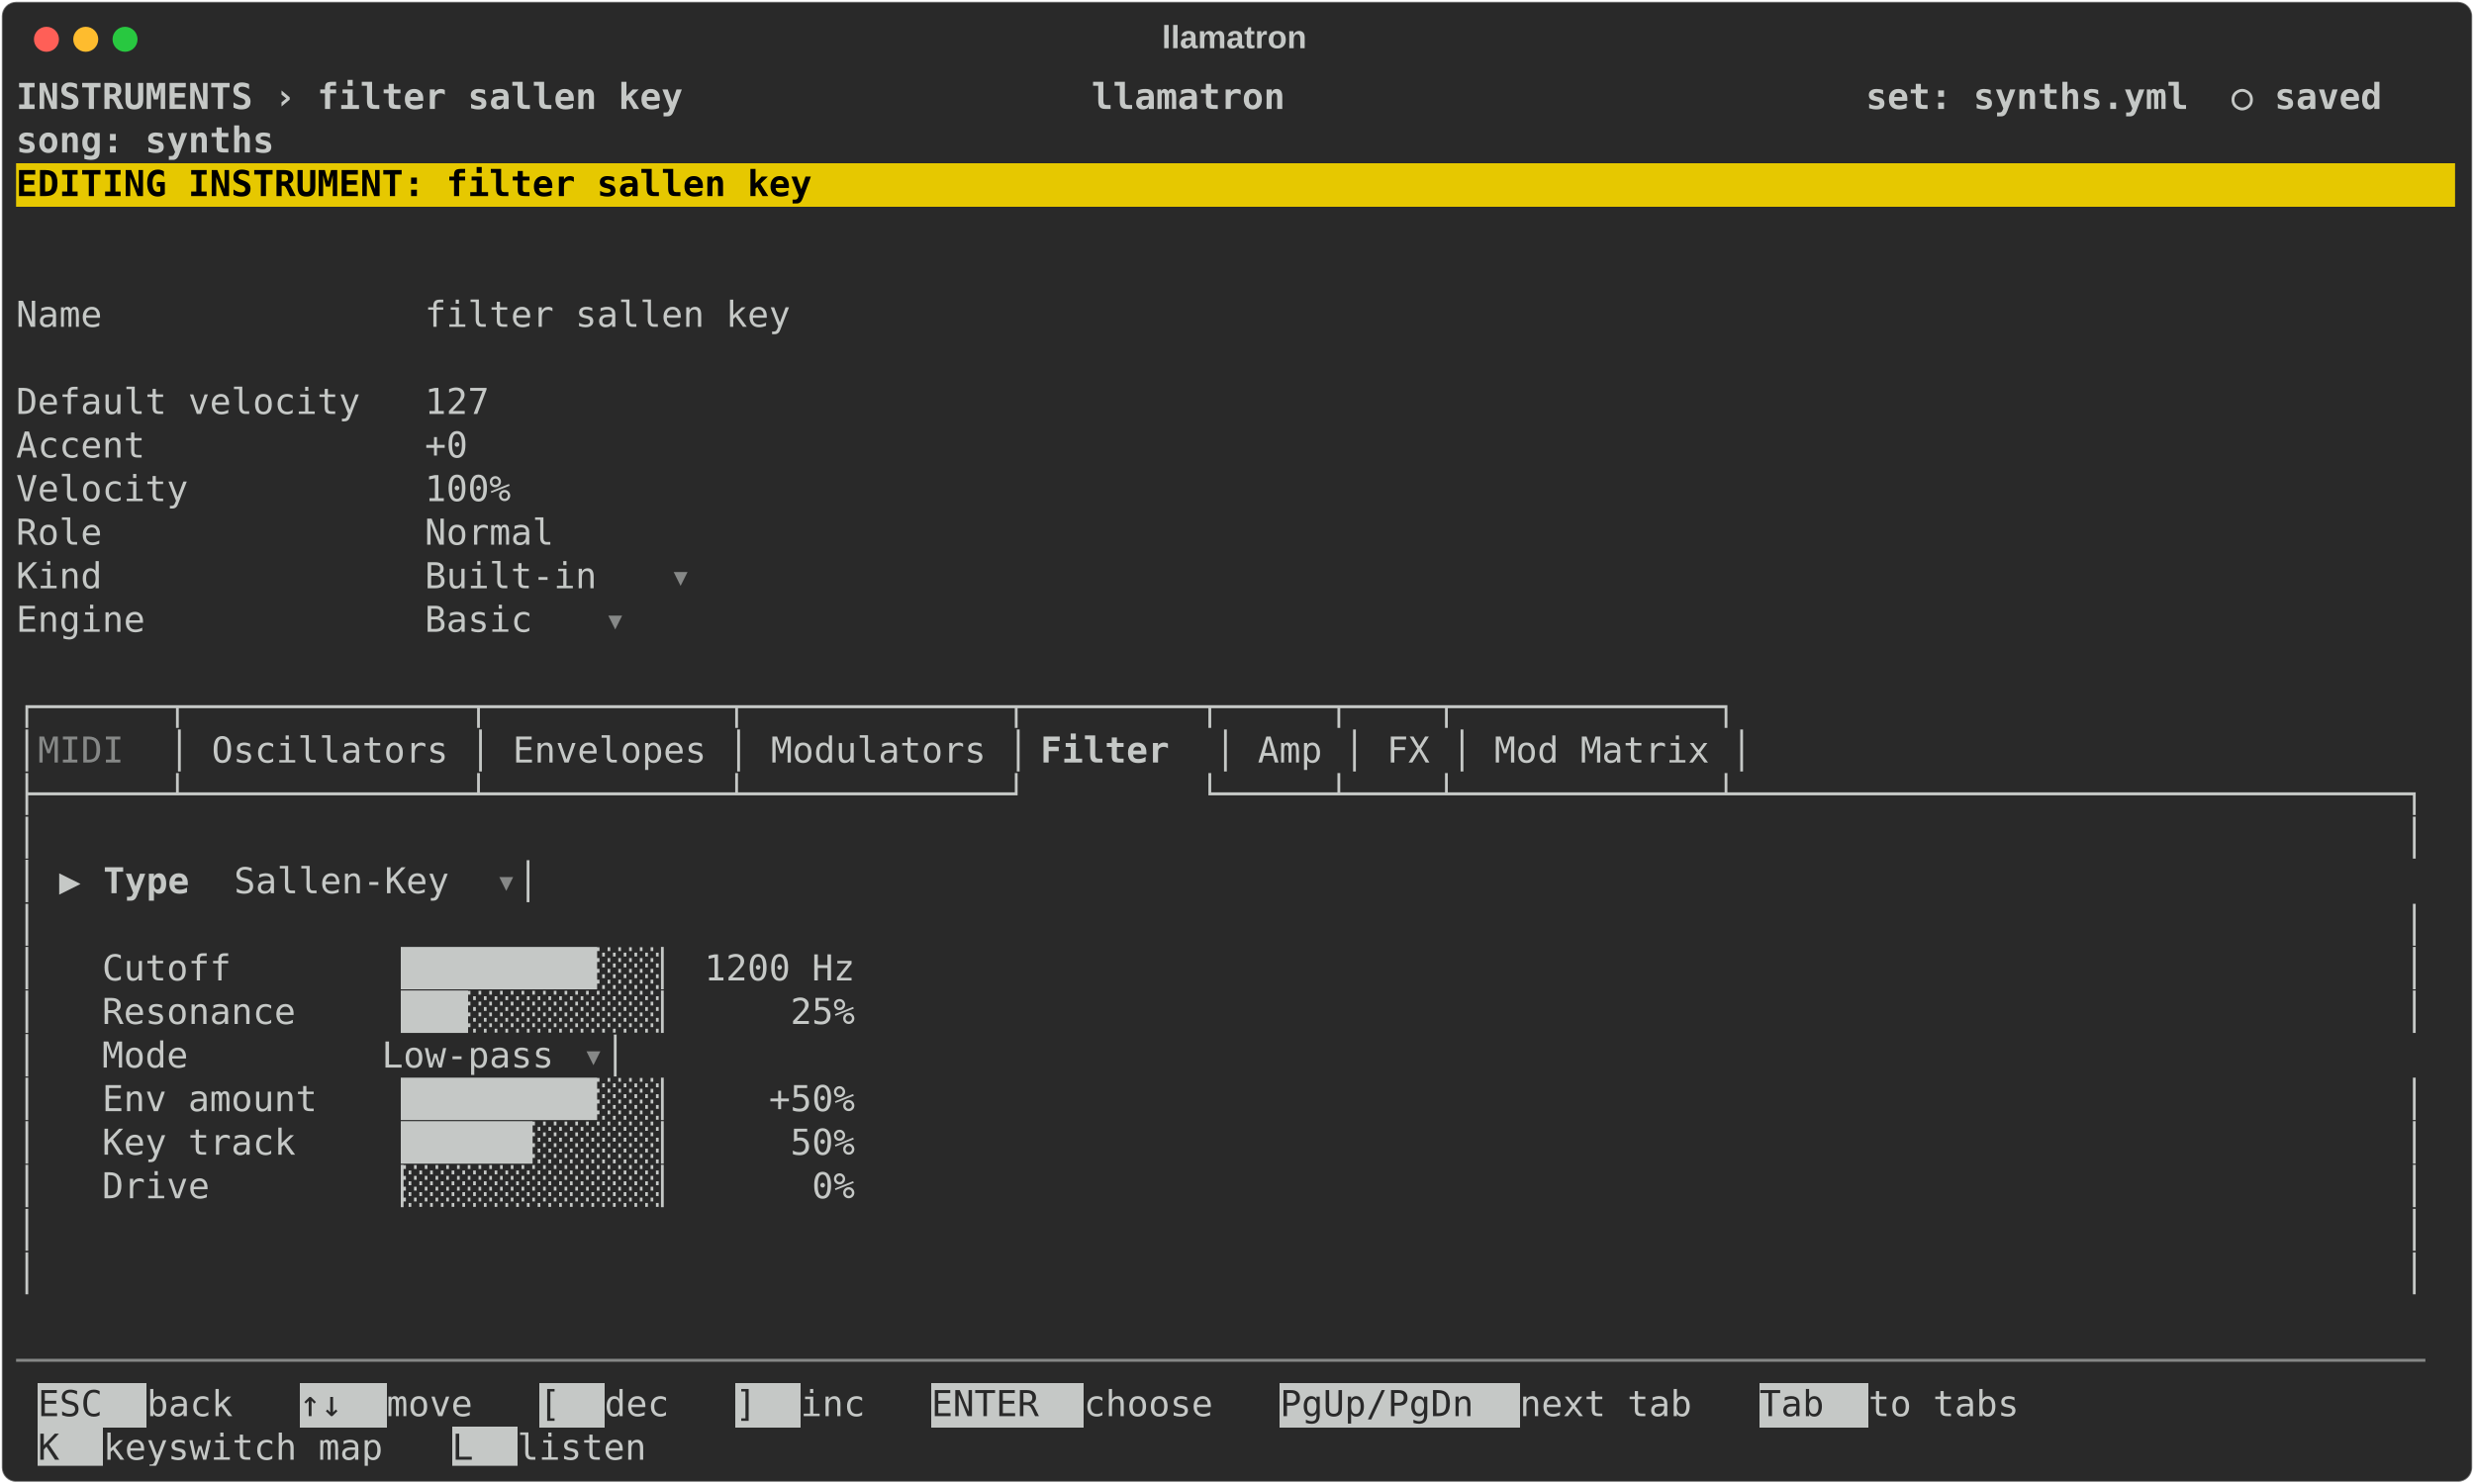
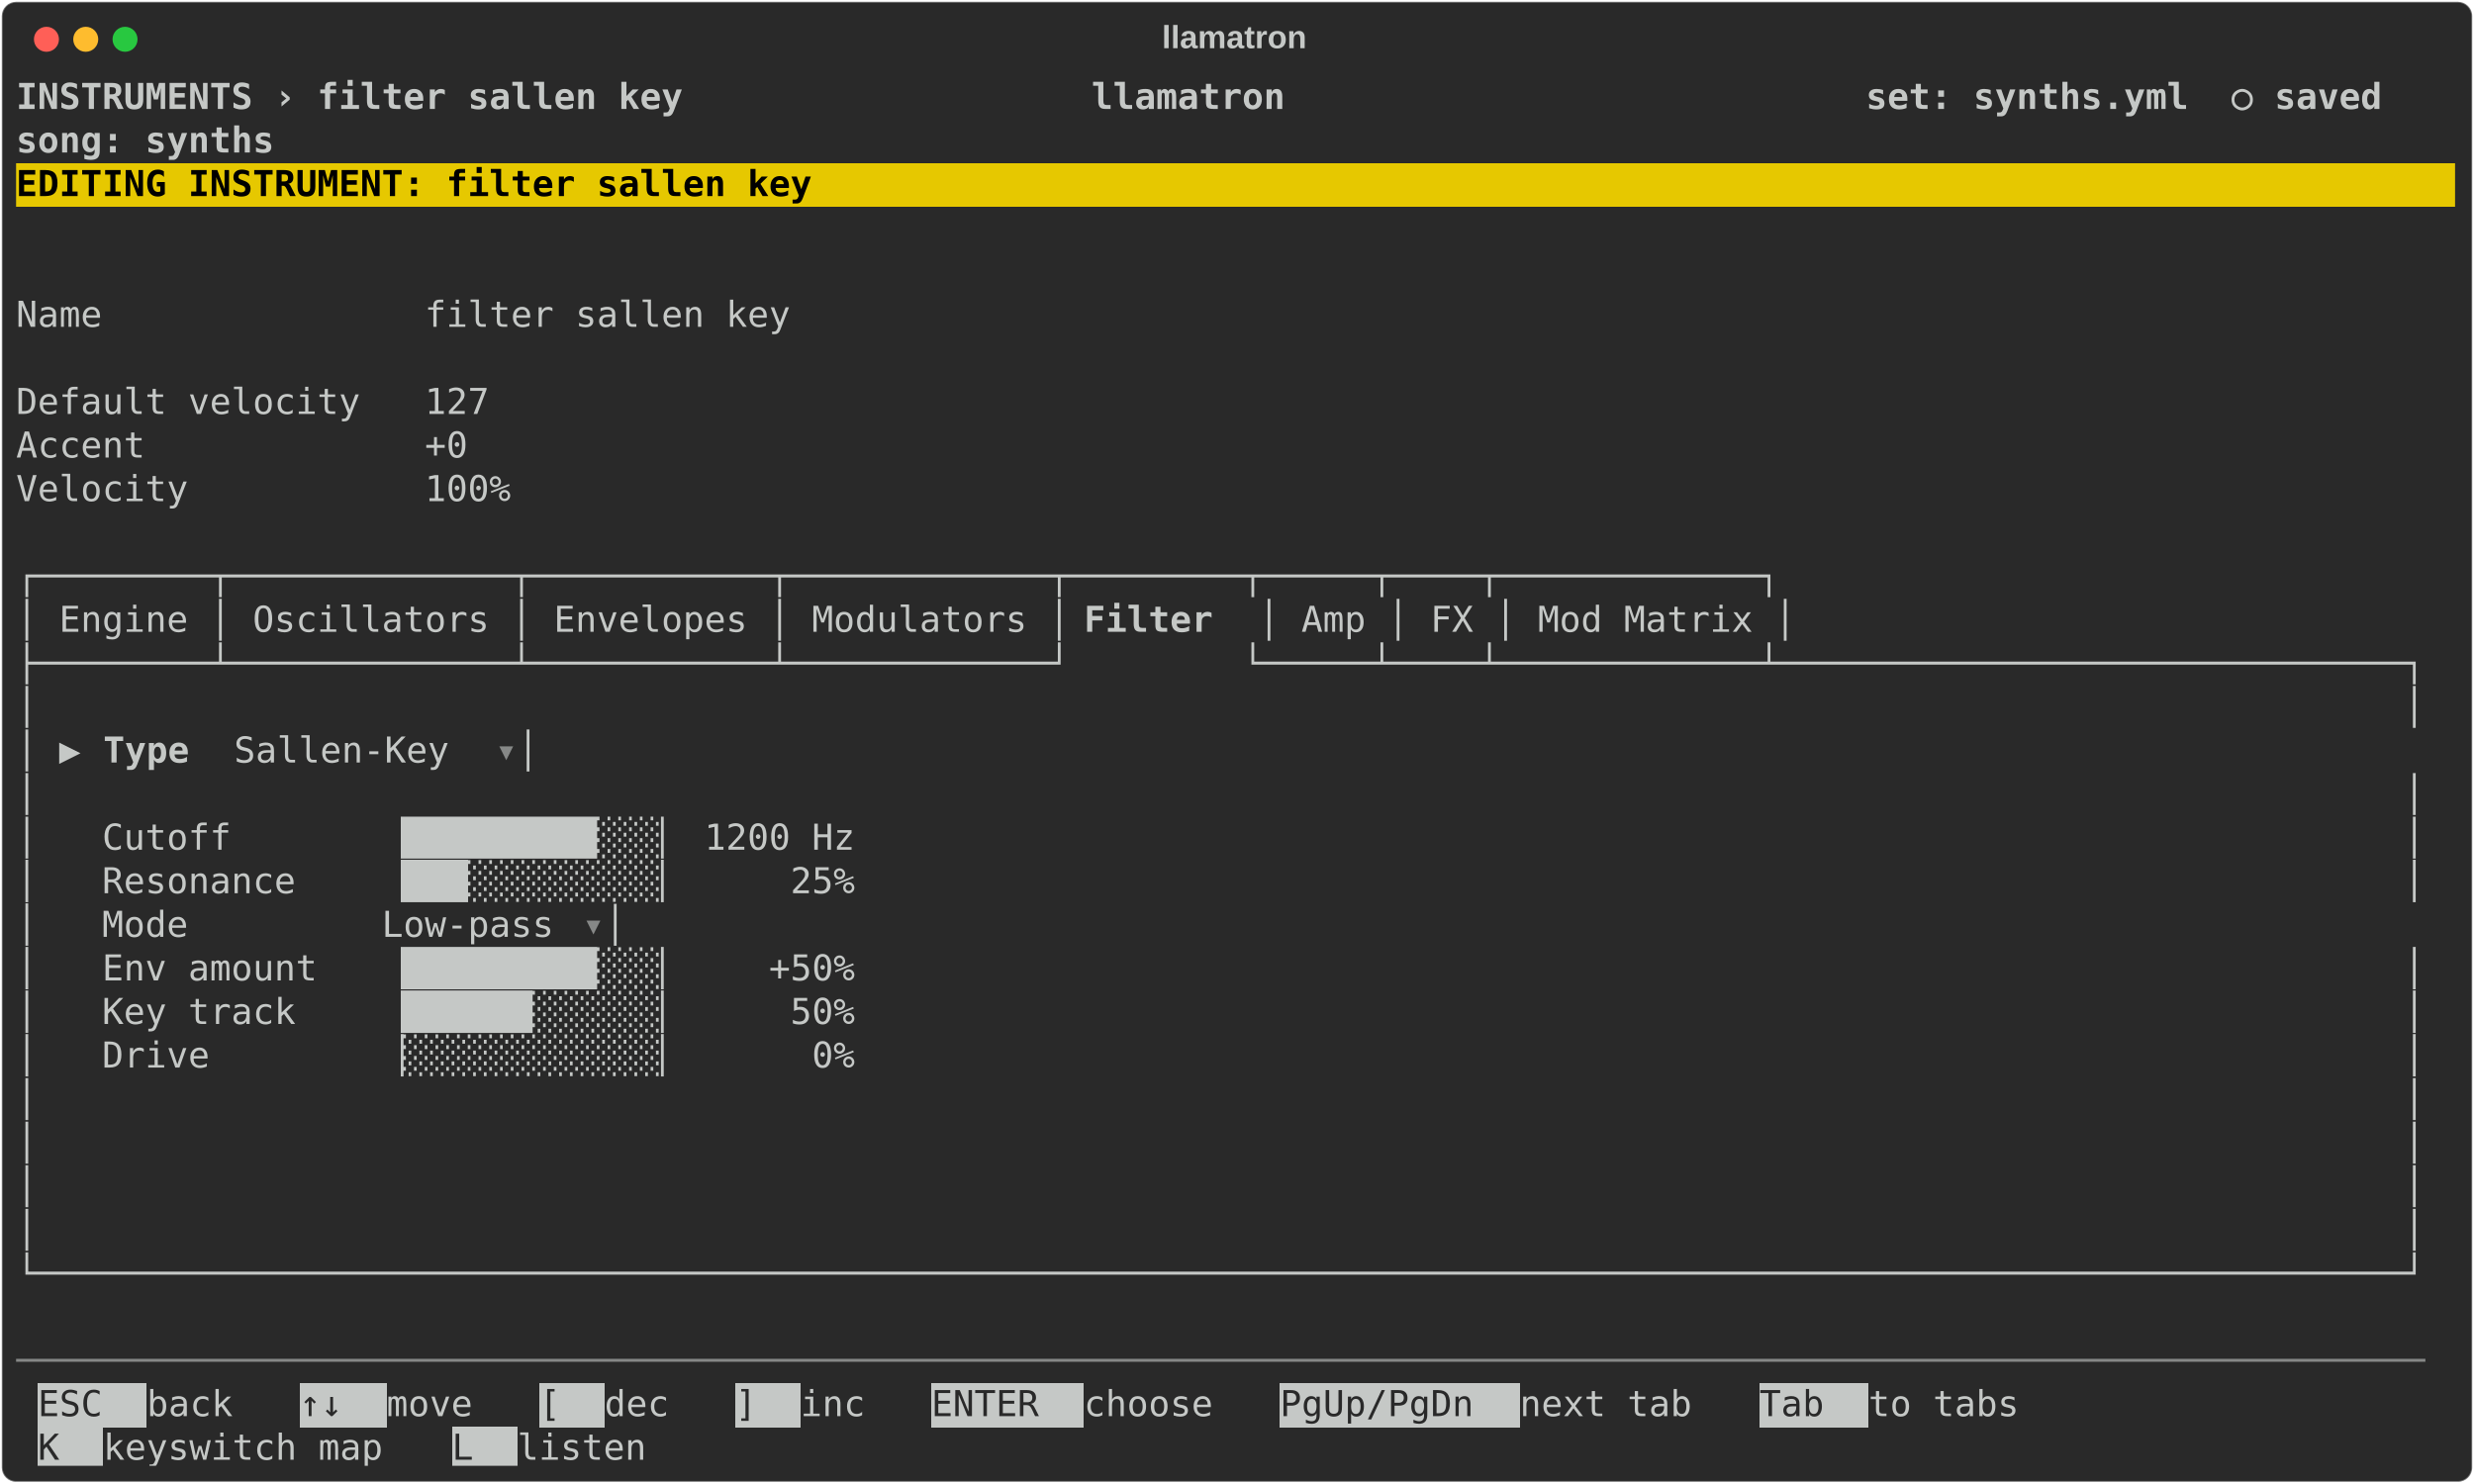
<svg xmlns="http://www.w3.org/2000/svg" class="rich-terminal" viewBox="0 0 1385 830.8">
  <style>

    @font-face {
        font-family: "Fira Code";
        src: local("FiraCode-Regular"),
                url("https://cdnjs.cloudflare.com/ajax/libs/firacode/6.2.0/woff2/FiraCode-Regular.woff2") format("woff2"),
                url("https://cdnjs.cloudflare.com/ajax/libs/firacode/6.2.0/woff/FiraCode-Regular.woff") format("woff");
        font-style: normal;
        font-weight: 400;
    }
    @font-face {
        font-family: "Fira Code";
        src: local("FiraCode-Bold"),
                url("https://cdnjs.cloudflare.com/ajax/libs/firacode/6.2.0/woff2/FiraCode-Bold.woff2") format("woff2"),
                url("https://cdnjs.cloudflare.com/ajax/libs/firacode/6.2.0/woff/FiraCode-Bold.woff") format("woff");
        font-style: bold;
        font-weight: 700;
    }

    .terminal-filter_sallen_key-matrix {
        font-family: Fira Code, monospace;
        font-size: 20px;
        line-height: 24.4px;
        font-variant-east-asian: full-width;
    }

    .terminal-filter_sallen_key-title {
        font-size: 18px;
        font-weight: bold;
        font-family: arial;
    }

    .terminal-filter_sallen_key-r1 { fill: #c5c8c6;font-weight: bold }
.terminal-filter_sallen_key-r2 { fill: #c5c8c6 }
.terminal-filter_sallen_key-r3 { fill: #000000;font-weight: bold }
.terminal-filter_sallen_key-r4 { fill: #868887 }
.terminal-filter_sallen_key-r5 { fill: #292929 }
    </style>
  <defs>
    <clipPath id="terminal-filter_sallen_key-clip-terminal">
      <rect x="0" y="0" width="1365.4" height="779.8" />
    </clipPath>
    <clipPath id="terminal-filter_sallen_key-line-0">
      <rect x="0" y="1.5" width="1366.4" height="24.65" />
    </clipPath>
    <clipPath id="terminal-filter_sallen_key-line-1">
      <rect x="0" y="25.9" width="1366.4" height="24.65" />
    </clipPath>
    <clipPath id="terminal-filter_sallen_key-line-2">
      <rect x="0" y="50.3" width="1366.4" height="24.65" />
    </clipPath>
    <clipPath id="terminal-filter_sallen_key-line-3">
      <rect x="0" y="74.7" width="1366.4" height="24.65" />
    </clipPath>
    <clipPath id="terminal-filter_sallen_key-line-4">
      <rect x="0" y="99.1" width="1366.4" height="24.65" />
    </clipPath>
    <clipPath id="terminal-filter_sallen_key-line-5">
      <rect x="0" y="123.5" width="1366.4" height="24.65" />
    </clipPath>
    <clipPath id="terminal-filter_sallen_key-line-6">
      <rect x="0" y="147.9" width="1366.4" height="24.65" />
    </clipPath>
    <clipPath id="terminal-filter_sallen_key-line-7">
      <rect x="0" y="172.3" width="1366.4" height="24.65" />
    </clipPath>
    <clipPath id="terminal-filter_sallen_key-line-8">
      <rect x="0" y="196.7" width="1366.4" height="24.65" />
    </clipPath>
    <clipPath id="terminal-filter_sallen_key-line-9">
      <rect x="0" y="221.1" width="1366.4" height="24.65" />
    </clipPath>
    <clipPath id="terminal-filter_sallen_key-line-10">
      <rect x="0" y="245.5" width="1366.4" height="24.65" />
    </clipPath>
    <clipPath id="terminal-filter_sallen_key-line-11">
      <rect x="0" y="269.9" width="1366.4" height="24.65" />
    </clipPath>
    <clipPath id="terminal-filter_sallen_key-line-12">
      <rect x="0" y="294.3" width="1366.4" height="24.65" />
    </clipPath>
    <clipPath id="terminal-filter_sallen_key-line-13">
      <rect x="0" y="318.7" width="1366.4" height="24.65" />
    </clipPath>
    <clipPath id="terminal-filter_sallen_key-line-14">
      <rect x="0" y="343.1" width="1366.4" height="24.65" />
    </clipPath>
    <clipPath id="terminal-filter_sallen_key-line-15">
      <rect x="0" y="367.5" width="1366.4" height="24.65" />
    </clipPath>
    <clipPath id="terminal-filter_sallen_key-line-16">
      <rect x="0" y="391.9" width="1366.4" height="24.65" />
    </clipPath>
    <clipPath id="terminal-filter_sallen_key-line-17">
      <rect x="0" y="416.3" width="1366.4" height="24.65" />
    </clipPath>
    <clipPath id="terminal-filter_sallen_key-line-18">
      <rect x="0" y="440.7" width="1366.4" height="24.65" />
    </clipPath>
    <clipPath id="terminal-filter_sallen_key-line-19">
      <rect x="0" y="465.1" width="1366.4" height="24.65" />
    </clipPath>
    <clipPath id="terminal-filter_sallen_key-line-20">
      <rect x="0" y="489.5" width="1366.4" height="24.65" />
    </clipPath>
    <clipPath id="terminal-filter_sallen_key-line-21">
      <rect x="0" y="513.9" width="1366.4" height="24.65" />
    </clipPath>
    <clipPath id="terminal-filter_sallen_key-line-22">
      <rect x="0" y="538.3" width="1366.4" height="24.65" />
    </clipPath>
    <clipPath id="terminal-filter_sallen_key-line-23">
      <rect x="0" y="562.7" width="1366.4" height="24.65" />
    </clipPath>
    <clipPath id="terminal-filter_sallen_key-line-24">
      <rect x="0" y="587.1" width="1366.4" height="24.65" />
    </clipPath>
    <clipPath id="terminal-filter_sallen_key-line-25">
      <rect x="0" y="611.5" width="1366.4" height="24.65" />
    </clipPath>
    <clipPath id="terminal-filter_sallen_key-line-26">
      <rect x="0" y="635.9" width="1366.4" height="24.65" />
    </clipPath>
    <clipPath id="terminal-filter_sallen_key-line-27">
      <rect x="0" y="660.3" width="1366.4" height="24.65" />
    </clipPath>
    <clipPath id="terminal-filter_sallen_key-line-28">
      <rect x="0" y="684.7" width="1366.4" height="24.65" />
    </clipPath>
    <clipPath id="terminal-filter_sallen_key-line-29">
      <rect x="0" y="709.1" width="1366.4" height="24.65" />
    </clipPath>
    <clipPath id="terminal-filter_sallen_key-line-30">
      <rect x="0" y="733.5" width="1366.4" height="24.65" />
    </clipPath>
  </defs>
  <rect fill="#292929" stroke="rgba(255,255,255,0.35)" stroke-width="1" x="1" y="1" width="1383" height="828.8" rx="8" />
  <text class="terminal-filter_sallen_key-title" fill="#c5c8c6" text-anchor="middle" x="691" y="27">llamatron</text>
  <g transform="translate(26,22)">
    <circle cx="0" cy="0" r="7" fill="#ff5f57" />
    <circle cx="22" cy="0" r="7" fill="#febc2e" />
    <circle cx="44" cy="0" r="7" fill="#28c840" />
  </g>
  <g transform="translate(9, 41)" clip-path="url(#terminal-filter_sallen_key-clip-terminal)">
    <rect fill="#e6c800" x="0" y="50.3" width="1366.4" height="24.65" shape-rendering="crispEdges" />
    <rect fill="#c5c8c6" x="12.2" y="733.5" width="61" height="24.65" shape-rendering="crispEdges" />
    <rect fill="#c5c8c6" x="158.6" y="733.5" width="48.8" height="24.65" shape-rendering="crispEdges" />
    <rect fill="#c5c8c6" x="292.8" y="733.5" width="36.6" height="24.65" shape-rendering="crispEdges" />
    <rect fill="#c5c8c6" x="402.6" y="733.5" width="36.6" height="24.65" shape-rendering="crispEdges" />
    <rect fill="#c5c8c6" x="512.4" y="733.5" width="85.4" height="24.65" shape-rendering="crispEdges" />
    <rect fill="#c5c8c6" x="707.6" y="733.5" width="134.2" height="24.65" shape-rendering="crispEdges" />
    <rect fill="#c5c8c6" x="976" y="733.5" width="61" height="24.65" shape-rendering="crispEdges" />
    <rect fill="#c5c8c6" x="12.2" y="757.9" width="36.6" height="24.65" shape-rendering="crispEdges" />
    <rect fill="#c5c8c6" x="244" y="757.9" width="36.6" height="24.65" shape-rendering="crispEdges" />
    <g class="terminal-filter_sallen_key-matrix">
      <text class="terminal-filter_sallen_key-r1" x="0" y="20" textLength="1366.4" clip-path="url(#terminal-filter_sallen_key-line-0)"> INSTRUMENTS › filter sallen key                   llamatron                           set: synths.yml  ○ saved </text>
      <text class="terminal-filter_sallen_key-r2" x="1366.4" y="20" textLength="12.2" clip-path="url(#terminal-filter_sallen_key-line-0)">
</text>
      <text class="terminal-filter_sallen_key-r1" x="0" y="44.4" textLength="1366.4" clip-path="url(#terminal-filter_sallen_key-line-1)">                                                                                       song: synths             </text>
      <text class="terminal-filter_sallen_key-r2" x="1366.4" y="44.4" textLength="12.2" clip-path="url(#terminal-filter_sallen_key-line-1)">
</text>
      <text class="terminal-filter_sallen_key-r3" x="0" y="68.8" textLength="1366.4" clip-path="url(#terminal-filter_sallen_key-line-2)"> EDITING INSTRUMENT: filter sallen key                                                                          </text>
      <text class="terminal-filter_sallen_key-r2" x="1366.4" y="68.8" textLength="12.2" clip-path="url(#terminal-filter_sallen_key-line-2)">
</text>
      <text class="terminal-filter_sallen_key-r2" x="1366.4" y="93.2" textLength="12.2" clip-path="url(#terminal-filter_sallen_key-line-3)">
</text>
      <text class="terminal-filter_sallen_key-r2" x="1366.4" y="117.6" textLength="12.2" clip-path="url(#terminal-filter_sallen_key-line-4)">
</text>
      <text class="terminal-filter_sallen_key-r2" x="0" y="142" textLength="475.8" clip-path="url(#terminal-filter_sallen_key-line-5)">  Name               filter sallen key </text>
      <text class="terminal-filter_sallen_key-r2" x="1366.4" y="142" textLength="12.2" clip-path="url(#terminal-filter_sallen_key-line-5)">
</text>
      <text class="terminal-filter_sallen_key-r2" x="1366.4" y="166.4" textLength="12.2" clip-path="url(#terminal-filter_sallen_key-line-6)">
</text>
      <text class="terminal-filter_sallen_key-r2" x="0" y="190.8" textLength="305" clip-path="url(#terminal-filter_sallen_key-line-7)">  Default velocity   127 </text>
      <text class="terminal-filter_sallen_key-r2" x="1366.4" y="190.8" textLength="12.2" clip-path="url(#terminal-filter_sallen_key-line-7)">
</text>
      <text class="terminal-filter_sallen_key-r2" x="0" y="215.2" textLength="292.8" clip-path="url(#terminal-filter_sallen_key-line-8)">  Accent             +0 </text>
      <text class="terminal-filter_sallen_key-r2" x="1366.4" y="215.2" textLength="12.2" clip-path="url(#terminal-filter_sallen_key-line-8)">
</text>
      <text class="terminal-filter_sallen_key-r2" x="0" y="239.6" textLength="317.2" clip-path="url(#terminal-filter_sallen_key-line-9)">  Velocity           100% </text>
      <text class="terminal-filter_sallen_key-r2" x="1366.4" y="239.6" textLength="12.2" clip-path="url(#terminal-filter_sallen_key-line-9)">
</text>
-       <text class="terminal-filter_sallen_key-r2" x="0" y="264" textLength="341.6" clip-path="url(#terminal-filter_sallen_key-line-10)">  Role               Normal </text>
      <text class="terminal-filter_sallen_key-r2" x="1366.4" y="264" textLength="12.2" clip-path="url(#terminal-filter_sallen_key-line-10)">
</text>
-       <text class="terminal-filter_sallen_key-r2" x="0" y="288.4" textLength="366" clip-path="url(#terminal-filter_sallen_key-line-11)">  Kind               Built-in </text>
-       <text class="terminal-filter_sallen_key-r4" x="366" y="288.4" textLength="12.2" clip-path="url(#terminal-filter_sallen_key-line-11)">▾</text>
+       <text class="terminal-filter_sallen_key-r2" x="0" y="288.4" textLength="1000.4" clip-path="url(#terminal-filter_sallen_key-line-11)">┌────────┬─────────────┬───────────┬────────────┬────────┬─────┬────┬────────────┐</text>
      <text class="terminal-filter_sallen_key-r2" x="1366.4" y="288.4" textLength="12.2" clip-path="url(#terminal-filter_sallen_key-line-11)">
</text>
-       <text class="terminal-filter_sallen_key-r2" x="0" y="312.8" textLength="329.4" clip-path="url(#terminal-filter_sallen_key-line-12)">  Engine             Basic </text>
-       <text class="terminal-filter_sallen_key-r4" x="329.4" y="312.8" textLength="12.2" clip-path="url(#terminal-filter_sallen_key-line-12)">▾</text>
+       <text class="terminal-filter_sallen_key-r2" x="0" y="312.8" textLength="597.8" clip-path="url(#terminal-filter_sallen_key-line-12)">│ Engine │ Oscillators │ Envelopes │ Modulators │</text>
+       <text class="terminal-filter_sallen_key-r1" x="597.8" y="312.8" textLength="97.6" clip-path="url(#terminal-filter_sallen_key-line-12)"> Filter </text>
+       <text class="terminal-filter_sallen_key-r2" x="695.4" y="312.8" textLength="305" clip-path="url(#terminal-filter_sallen_key-line-12)">│ Amp │ FX │ Mod Matrix │</text>
      <text class="terminal-filter_sallen_key-r2" x="1366.4" y="312.8" textLength="12.2" clip-path="url(#terminal-filter_sallen_key-line-12)">
</text>
+       <text class="terminal-filter_sallen_key-r2" x="0" y="337.2" textLength="1366.4" clip-path="url(#terminal-filter_sallen_key-line-13)">├────────┴─────────────┴───────────┴────────────┘        └─────┴────┴────────────┴─────────────────────────────┐</text>
      <text class="terminal-filter_sallen_key-r2" x="1366.4" y="337.2" textLength="12.2" clip-path="url(#terminal-filter_sallen_key-line-13)">
</text>
-       <text class="terminal-filter_sallen_key-r2" x="0" y="361.6" textLength="976" clip-path="url(#terminal-filter_sallen_key-line-14)">┌──────┬─────────────┬───────────┬────────────┬────────┬─────┬────┬────────────┐</text>
+       <text class="terminal-filter_sallen_key-r2" x="0" y="361.6" textLength="1366.4" clip-path="url(#terminal-filter_sallen_key-line-14)">│                                                                                                              │</text>
      <text class="terminal-filter_sallen_key-r2" x="1366.4" y="361.6" textLength="12.2" clip-path="url(#terminal-filter_sallen_key-line-14)">
</text>
-       <text class="terminal-filter_sallen_key-r2" x="0" y="386" textLength="12.2" clip-path="url(#terminal-filter_sallen_key-line-15)">│</text>
-       <text class="terminal-filter_sallen_key-r4" x="12.2" y="386" textLength="73.2" clip-path="url(#terminal-filter_sallen_key-line-15)"> MIDI </text>
-       <text class="terminal-filter_sallen_key-r2" x="85.4" y="386" textLength="488" clip-path="url(#terminal-filter_sallen_key-line-15)">│ Oscillators │ Envelopes │ Modulators │</text>
-       <text class="terminal-filter_sallen_key-r1" x="573.4" y="386" textLength="97.6" clip-path="url(#terminal-filter_sallen_key-line-15)"> Filter </text>
-       <text class="terminal-filter_sallen_key-r2" x="671" y="386" textLength="305" clip-path="url(#terminal-filter_sallen_key-line-15)">│ Amp │ FX │ Mod Matrix │</text>
+       <text class="terminal-filter_sallen_key-r2" x="0" y="386" textLength="48.8" clip-path="url(#terminal-filter_sallen_key-line-15)">│ ▶ </text>
+       <text class="terminal-filter_sallen_key-r1" x="48.8" y="386" textLength="73.2" clip-path="url(#terminal-filter_sallen_key-line-15)">Type  </text>
+       <text class="terminal-filter_sallen_key-r2" x="122" y="386" textLength="146.4" clip-path="url(#terminal-filter_sallen_key-line-15)"> Sallen-Key </text>
+       <text class="terminal-filter_sallen_key-r4" x="268.4" y="386" textLength="12.2" clip-path="url(#terminal-filter_sallen_key-line-15)">▾</text>
+       <text class="terminal-filter_sallen_key-r2" x="280.6" y="386" textLength="1085.8" clip-path="url(#terminal-filter_sallen_key-line-15)">                                                                                        │</text>
      <text class="terminal-filter_sallen_key-r2" x="1366.4" y="386" textLength="12.2" clip-path="url(#terminal-filter_sallen_key-line-15)">
</text>
-       <text class="terminal-filter_sallen_key-r2" x="0" y="410.4" textLength="1366.4" clip-path="url(#terminal-filter_sallen_key-line-16)">├──────┴─────────────┴───────────┴────────────┘        └─────┴────┴────────────┴───────────────────────────────┐</text>
+       <text class="terminal-filter_sallen_key-r2" x="0" y="410.4" textLength="1366.4" clip-path="url(#terminal-filter_sallen_key-line-16)">│                                                                                                              │</text>
      <text class="terminal-filter_sallen_key-r2" x="1366.4" y="410.4" textLength="12.2" clip-path="url(#terminal-filter_sallen_key-line-16)">
</text>
-       <text class="terminal-filter_sallen_key-r2" x="0" y="434.8" textLength="1366.4" clip-path="url(#terminal-filter_sallen_key-line-17)">│                                                                                                              │</text>
+       <text class="terminal-filter_sallen_key-r2" x="0" y="434.8" textLength="1366.4" clip-path="url(#terminal-filter_sallen_key-line-17)">│   Cutoff       ▕█████████░░░▏ 1200 Hz                                                                        │</text>
      <text class="terminal-filter_sallen_key-r2" x="1366.4" y="434.8" textLength="12.2" clip-path="url(#terminal-filter_sallen_key-line-17)">
</text>
-       <text class="terminal-filter_sallen_key-r2" x="0" y="459.2" textLength="48.8" clip-path="url(#terminal-filter_sallen_key-line-18)">│ ▶ </text>
-       <text class="terminal-filter_sallen_key-r1" x="48.8" y="459.2" textLength="73.2" clip-path="url(#terminal-filter_sallen_key-line-18)">Type  </text>
-       <text class="terminal-filter_sallen_key-r2" x="122" y="459.2" textLength="146.4" clip-path="url(#terminal-filter_sallen_key-line-18)"> Sallen-Key </text>
-       <text class="terminal-filter_sallen_key-r4" x="268.4" y="459.2" textLength="12.2" clip-path="url(#terminal-filter_sallen_key-line-18)">▾</text>
-       <text class="terminal-filter_sallen_key-r2" x="280.6" y="459.2" textLength="1085.8" clip-path="url(#terminal-filter_sallen_key-line-18)">                                                                                        │</text>
+       <text class="terminal-filter_sallen_key-r2" x="0" y="459.2" textLength="1366.4" clip-path="url(#terminal-filter_sallen_key-line-18)">│   Resonance    ▕███░░░░░░░░░▏     25%                                                                        │</text>
      <text class="terminal-filter_sallen_key-r2" x="1366.4" y="459.2" textLength="12.2" clip-path="url(#terminal-filter_sallen_key-line-18)">
</text>
-       <text class="terminal-filter_sallen_key-r2" x="0" y="483.6" textLength="1366.4" clip-path="url(#terminal-filter_sallen_key-line-19)">│                                                                                                              │</text>
+       <text class="terminal-filter_sallen_key-r2" x="0" y="483.6" textLength="317.2" clip-path="url(#terminal-filter_sallen_key-line-19)">│   Mode         Low-pass </text>
+       <text class="terminal-filter_sallen_key-r4" x="317.2" y="483.6" textLength="12.2" clip-path="url(#terminal-filter_sallen_key-line-19)">▾</text>
+       <text class="terminal-filter_sallen_key-r2" x="329.4" y="483.6" textLength="1037" clip-path="url(#terminal-filter_sallen_key-line-19)">                                                                                    │</text>
      <text class="terminal-filter_sallen_key-r2" x="1366.4" y="483.6" textLength="12.2" clip-path="url(#terminal-filter_sallen_key-line-19)">
</text>
-       <text class="terminal-filter_sallen_key-r2" x="0" y="508" textLength="1366.4" clip-path="url(#terminal-filter_sallen_key-line-20)">│   Cutoff       ▕█████████░░░▏ 1200 Hz                                                                        │</text>
+       <text class="terminal-filter_sallen_key-r2" x="0" y="508" textLength="1366.4" clip-path="url(#terminal-filter_sallen_key-line-20)">│   Env amount   ▕█████████░░░▏    +50%                                                                        │</text>
      <text class="terminal-filter_sallen_key-r2" x="1366.4" y="508" textLength="12.2" clip-path="url(#terminal-filter_sallen_key-line-20)">
</text>
-       <text class="terminal-filter_sallen_key-r2" x="0" y="532.4" textLength="1366.4" clip-path="url(#terminal-filter_sallen_key-line-21)">│   Resonance    ▕███░░░░░░░░░▏     25%                                                                        │</text>
+       <text class="terminal-filter_sallen_key-r2" x="0" y="532.4" textLength="1366.4" clip-path="url(#terminal-filter_sallen_key-line-21)">│   Key track    ▕██████░░░░░░▏     50%                                                                        │</text>
      <text class="terminal-filter_sallen_key-r2" x="1366.4" y="532.4" textLength="12.2" clip-path="url(#terminal-filter_sallen_key-line-21)">
</text>
-       <text class="terminal-filter_sallen_key-r2" x="0" y="556.8" textLength="317.2" clip-path="url(#terminal-filter_sallen_key-line-22)">│   Mode         Low-pass </text>
-       <text class="terminal-filter_sallen_key-r4" x="317.2" y="556.8" textLength="12.2" clip-path="url(#terminal-filter_sallen_key-line-22)">▾</text>
-       <text class="terminal-filter_sallen_key-r2" x="329.4" y="556.8" textLength="1037" clip-path="url(#terminal-filter_sallen_key-line-22)">                                                                                    │</text>
+       <text class="terminal-filter_sallen_key-r2" x="0" y="556.8" textLength="1366.4" clip-path="url(#terminal-filter_sallen_key-line-22)">│   Drive        ▕░░░░░░░░░░░░▏      0%                                                                        │</text>
      <text class="terminal-filter_sallen_key-r2" x="1366.4" y="556.8" textLength="12.2" clip-path="url(#terminal-filter_sallen_key-line-22)">
</text>
-       <text class="terminal-filter_sallen_key-r2" x="0" y="581.2" textLength="1366.4" clip-path="url(#terminal-filter_sallen_key-line-23)">│   Env amount   ▕█████████░░░▏    +50%                                                                        │</text>
+       <text class="terminal-filter_sallen_key-r2" x="0" y="581.2" textLength="1366.4" clip-path="url(#terminal-filter_sallen_key-line-23)">│                                                                                                              │</text>
      <text class="terminal-filter_sallen_key-r2" x="1366.4" y="581.2" textLength="12.2" clip-path="url(#terminal-filter_sallen_key-line-23)">
</text>
-       <text class="terminal-filter_sallen_key-r2" x="0" y="605.6" textLength="1366.4" clip-path="url(#terminal-filter_sallen_key-line-24)">│   Key track    ▕██████░░░░░░▏     50%                                                                        │</text>
+       <text class="terminal-filter_sallen_key-r2" x="0" y="605.6" textLength="1366.4" clip-path="url(#terminal-filter_sallen_key-line-24)">│                                                                                                              │</text>
      <text class="terminal-filter_sallen_key-r2" x="1366.4" y="605.6" textLength="12.2" clip-path="url(#terminal-filter_sallen_key-line-24)">
</text>
-       <text class="terminal-filter_sallen_key-r2" x="0" y="630" textLength="1366.4" clip-path="url(#terminal-filter_sallen_key-line-25)">│   Drive        ▕░░░░░░░░░░░░▏      0%                                                                        │</text>
+       <text class="terminal-filter_sallen_key-r2" x="0" y="630" textLength="1366.4" clip-path="url(#terminal-filter_sallen_key-line-25)">│                                                                                                              │</text>
      <text class="terminal-filter_sallen_key-r2" x="1366.4" y="630" textLength="12.2" clip-path="url(#terminal-filter_sallen_key-line-25)">
</text>
      <text class="terminal-filter_sallen_key-r2" x="0" y="654.4" textLength="1366.4" clip-path="url(#terminal-filter_sallen_key-line-26)">│                                                                                                              │</text>
      <text class="terminal-filter_sallen_key-r2" x="1366.4" y="654.4" textLength="12.2" clip-path="url(#terminal-filter_sallen_key-line-26)">
</text>
-       <text class="terminal-filter_sallen_key-r2" x="0" y="678.8" textLength="1366.4" clip-path="url(#terminal-filter_sallen_key-line-27)">│                                                                                                              │</text>
+       <text class="terminal-filter_sallen_key-r2" x="0" y="678.8" textLength="1366.4" clip-path="url(#terminal-filter_sallen_key-line-27)">└──────────────────────────────────────────────────────────────────────────────────────────────────────────────┘</text>
      <text class="terminal-filter_sallen_key-r2" x="1366.4" y="678.8" textLength="12.2" clip-path="url(#terminal-filter_sallen_key-line-27)">
</text>
      <text class="terminal-filter_sallen_key-r2" x="1366.4" y="703.2" textLength="12.2" clip-path="url(#terminal-filter_sallen_key-line-28)">
</text>
      <text class="terminal-filter_sallen_key-r4" x="0" y="727.6" textLength="1366.4" clip-path="url(#terminal-filter_sallen_key-line-29)">────────────────────────────────────────────────────────────────────────────────────────────────────────────────</text>
      <text class="terminal-filter_sallen_key-r2" x="1366.4" y="727.6" textLength="12.2" clip-path="url(#terminal-filter_sallen_key-line-29)">
</text>
      <text class="terminal-filter_sallen_key-r5" x="12.2" y="752" textLength="61" clip-path="url(#terminal-filter_sallen_key-line-30)"> ESC </text>
      <text class="terminal-filter_sallen_key-r2" x="73.2" y="752" textLength="85.4" clip-path="url(#terminal-filter_sallen_key-line-30)"> back  </text>
      <text class="terminal-filter_sallen_key-r5" x="158.6" y="752" textLength="48.8" clip-path="url(#terminal-filter_sallen_key-line-30)"> ↑↓ </text>
      <text class="terminal-filter_sallen_key-r2" x="207.4" y="752" textLength="85.4" clip-path="url(#terminal-filter_sallen_key-line-30)"> move  </text>
      <text class="terminal-filter_sallen_key-r5" x="292.8" y="752" textLength="36.6" clip-path="url(#terminal-filter_sallen_key-line-30)"> [ </text>
      <text class="terminal-filter_sallen_key-r2" x="329.4" y="752" textLength="73.2" clip-path="url(#terminal-filter_sallen_key-line-30)"> dec  </text>
      <text class="terminal-filter_sallen_key-r5" x="402.6" y="752" textLength="36.6" clip-path="url(#terminal-filter_sallen_key-line-30)"> ] </text>
      <text class="terminal-filter_sallen_key-r2" x="439.2" y="752" textLength="73.2" clip-path="url(#terminal-filter_sallen_key-line-30)"> inc  </text>
      <text class="terminal-filter_sallen_key-r5" x="512.4" y="752" textLength="85.4" clip-path="url(#terminal-filter_sallen_key-line-30)"> ENTER </text>
      <text class="terminal-filter_sallen_key-r2" x="597.8" y="752" textLength="109.8" clip-path="url(#terminal-filter_sallen_key-line-30)"> choose  </text>
      <text class="terminal-filter_sallen_key-r5" x="707.6" y="752" textLength="134.2" clip-path="url(#terminal-filter_sallen_key-line-30)"> PgUp/PgDn </text>
      <text class="terminal-filter_sallen_key-r2" x="841.8" y="752" textLength="134.2" clip-path="url(#terminal-filter_sallen_key-line-30)"> next tab  </text>
      <text class="terminal-filter_sallen_key-r5" x="976" y="752" textLength="61" clip-path="url(#terminal-filter_sallen_key-line-30)"> Tab </text>
      <text class="terminal-filter_sallen_key-r2" x="1037" y="752" textLength="122" clip-path="url(#terminal-filter_sallen_key-line-30)"> to tabs  </text>
      <text class="terminal-filter_sallen_key-r2" x="1366.4" y="752" textLength="12.2" clip-path="url(#terminal-filter_sallen_key-line-30)">
</text>
      <text class="terminal-filter_sallen_key-r5" x="12.2" y="776.4" textLength="36.6" clip-path="url(#terminal-filter_sallen_key-line-31)"> K </text>
      <text class="terminal-filter_sallen_key-r2" x="48.8" y="776.4" textLength="195.2" clip-path="url(#terminal-filter_sallen_key-line-31)"> keyswitch map  </text>
      <text class="terminal-filter_sallen_key-r5" x="244" y="776.4" textLength="36.6" clip-path="url(#terminal-filter_sallen_key-line-31)"> L </text>
      <text class="terminal-filter_sallen_key-r2" x="280.6" y="776.4" textLength="109.8" clip-path="url(#terminal-filter_sallen_key-line-31)"> listen  </text>
    </g>
  </g>
</svg>
